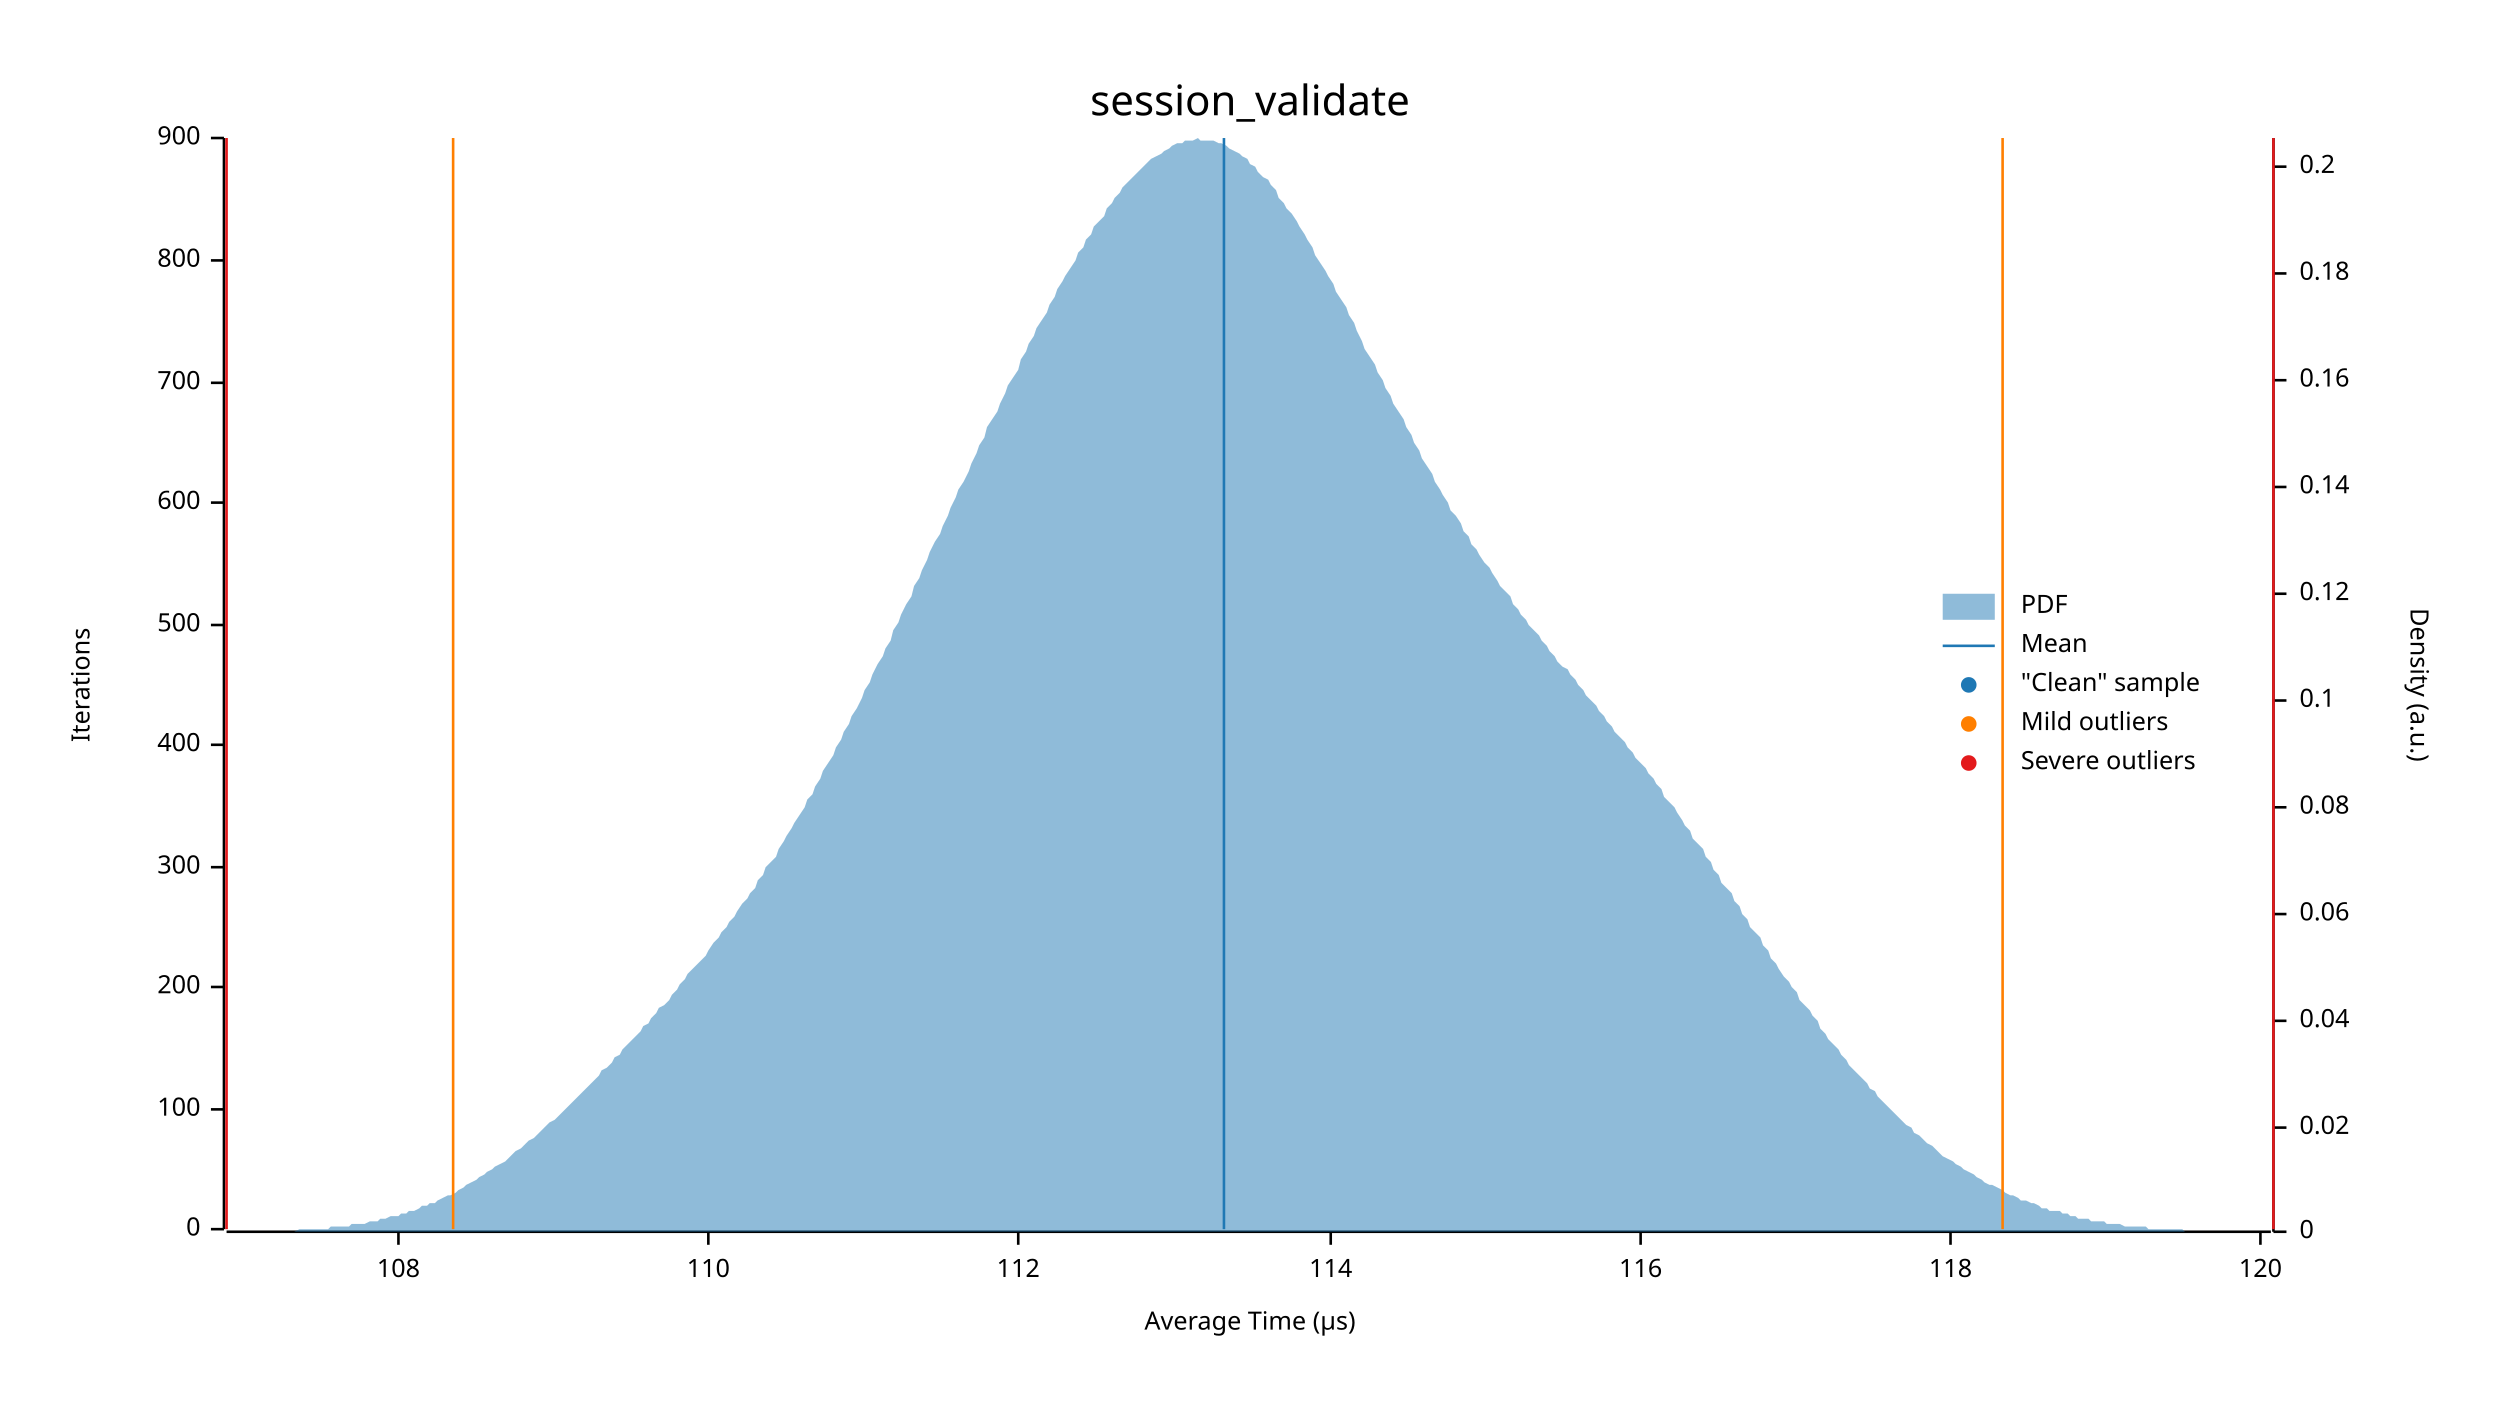
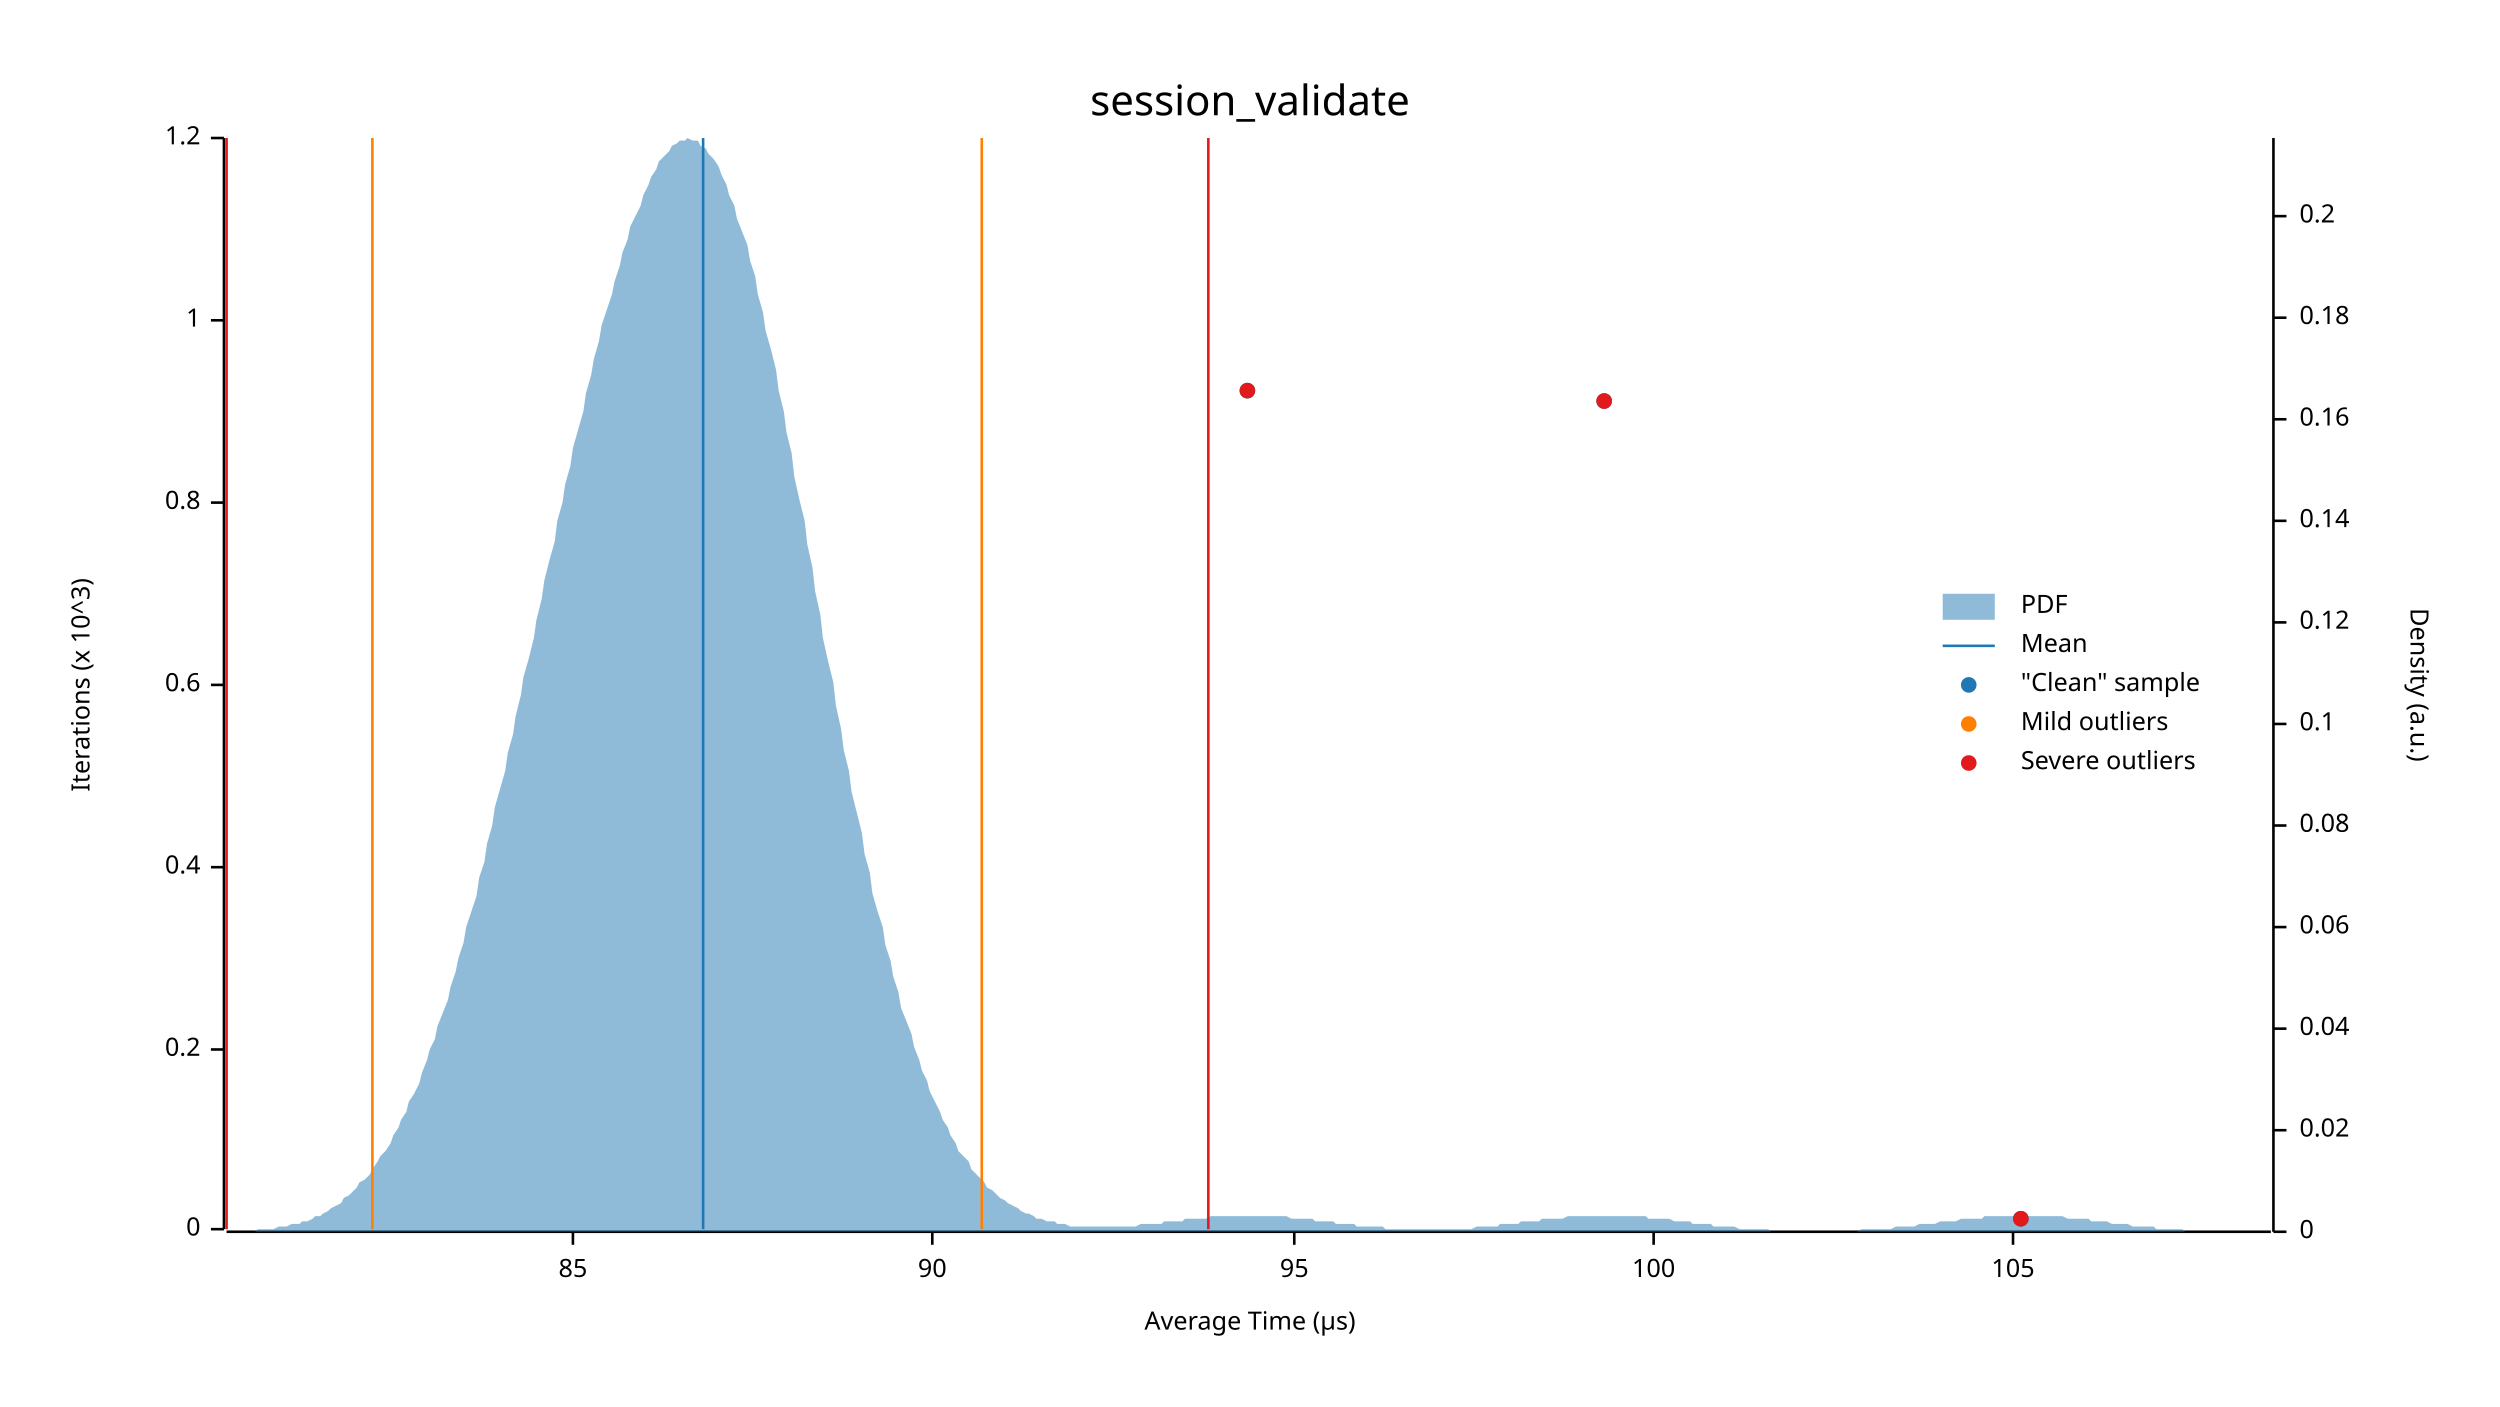
<svg xmlns="http://www.w3.org/2000/svg" width="960" height="540" viewBox="0 0 960 540">
  <text x="480" y="32" dy="0.76em" text-anchor="middle" font-family="sans-serif" font-size="16.129" opacity="1" fill="#000000">
session_validate
</text>
  <text x="27" y="263" dy="0.76em" text-anchor="middle" font-family="sans-serif" font-size="9.677" opacity="1" fill="#000000" transform="rotate(270, 27, 263)">
- Iterations
+ Iterations (x 10^3)
</text>
  <text x="480" y="513" dy="-0.5ex" text-anchor="middle" font-family="sans-serif" font-size="9.677" opacity="1" fill="#000000">
Average Time (µs)
</text>
  <polyline fill="none" opacity="1" stroke="#000000" stroke-width="1" points="86,53 86,472 " />
  <text x="77" y="472" dy="0.5ex" text-anchor="end" font-family="sans-serif" font-size="9.677" opacity="1" fill="#000000">
0
</text>
  <polyline fill="none" opacity="1" stroke="#000000" stroke-width="1" points="81,472 86,472 " />
-   <text x="77" y="426" dy="0.5ex" text-anchor="end" font-family="sans-serif" font-size="9.677" opacity="1" fill="#000000">
- 100
+   <text x="77" y="403" dy="0.5ex" text-anchor="end" font-family="sans-serif" font-size="9.677" opacity="1" fill="#000000">
+ 0.2
</text>
-   <polyline fill="none" opacity="1" stroke="#000000" stroke-width="1" points="81,426 86,426 " />
-   <text x="77" y="379" dy="0.5ex" text-anchor="end" font-family="sans-serif" font-size="9.677" opacity="1" fill="#000000">
- 200
- </text>
-   <polyline fill="none" opacity="1" stroke="#000000" stroke-width="1" points="81,379 86,379 " />
+   <polyline fill="none" opacity="1" stroke="#000000" stroke-width="1" points="81,403 86,403 " />
  <text x="77" y="333" dy="0.5ex" text-anchor="end" font-family="sans-serif" font-size="9.677" opacity="1" fill="#000000">
- 300
+ 0.4
</text>
  <polyline fill="none" opacity="1" stroke="#000000" stroke-width="1" points="81,333 86,333 " />
-   <text x="77" y="286" dy="0.5ex" text-anchor="end" font-family="sans-serif" font-size="9.677" opacity="1" fill="#000000">
- 400
+   <text x="77" y="263" dy="0.5ex" text-anchor="end" font-family="sans-serif" font-size="9.677" opacity="1" fill="#000000">
+ 0.6
</text>
-   <polyline fill="none" opacity="1" stroke="#000000" stroke-width="1" points="81,286 86,286 " />
-   <text x="77" y="240" dy="0.5ex" text-anchor="end" font-family="sans-serif" font-size="9.677" opacity="1" fill="#000000">
- 500
- </text>
-   <polyline fill="none" opacity="1" stroke="#000000" stroke-width="1" points="81,240 86,240 " />
+   <polyline fill="none" opacity="1" stroke="#000000" stroke-width="1" points="81,263 86,263 " />
  <text x="77" y="193" dy="0.5ex" text-anchor="end" font-family="sans-serif" font-size="9.677" opacity="1" fill="#000000">
- 600
+ 0.8
</text>
  <polyline fill="none" opacity="1" stroke="#000000" stroke-width="1" points="81,193 86,193 " />
-   <text x="77" y="147" dy="0.5ex" text-anchor="end" font-family="sans-serif" font-size="9.677" opacity="1" fill="#000000">
- 700
+   <text x="77" y="123" dy="0.5ex" text-anchor="end" font-family="sans-serif" font-size="9.677" opacity="1" fill="#000000">
+ 1
</text>
-   <polyline fill="none" opacity="1" stroke="#000000" stroke-width="1" points="81,147 86,147 " />
-   <text x="77" y="100" dy="0.5ex" text-anchor="end" font-family="sans-serif" font-size="9.677" opacity="1" fill="#000000">
- 800
- </text>
-   <polyline fill="none" opacity="1" stroke="#000000" stroke-width="1" points="81,100 86,100 " />
+   <polyline fill="none" opacity="1" stroke="#000000" stroke-width="1" points="81,123 86,123 " />
  <text x="77" y="53" dy="0.5ex" text-anchor="end" font-family="sans-serif" font-size="9.677" opacity="1" fill="#000000">
- 900
+ 1.2
</text>
  <polyline fill="none" opacity="1" stroke="#000000" stroke-width="1" points="81,53 86,53 " />
  <polyline fill="none" opacity="1" stroke="#000000" stroke-width="1" points="87,473 872,473 " />
-   <text x="153" y="483" dy="0.76em" text-anchor="middle" font-family="sans-serif" font-size="9.677" opacity="1" fill="#000000">
- 108
+   <text x="220" y="483" dy="0.76em" text-anchor="middle" font-family="sans-serif" font-size="9.677" opacity="1" fill="#000000">
+ 85
</text>
-   <polyline fill="none" opacity="1" stroke="#000000" stroke-width="1" points="153,473 153,478 " />
-   <text x="272" y="483" dy="0.76em" text-anchor="middle" font-family="sans-serif" font-size="9.677" opacity="1" fill="#000000">
- 110
+   <polyline fill="none" opacity="1" stroke="#000000" stroke-width="1" points="220,473 220,478 " />
+   <text x="358" y="483" dy="0.76em" text-anchor="middle" font-family="sans-serif" font-size="9.677" opacity="1" fill="#000000">
+ 90
</text>
-   <polyline fill="none" opacity="1" stroke="#000000" stroke-width="1" points="272,473 272,478 " />
-   <text x="391" y="483" dy="0.76em" text-anchor="middle" font-family="sans-serif" font-size="9.677" opacity="1" fill="#000000">
- 112
+   <polyline fill="none" opacity="1" stroke="#000000" stroke-width="1" points="358,473 358,478 " />
+   <text x="497" y="483" dy="0.76em" text-anchor="middle" font-family="sans-serif" font-size="9.677" opacity="1" fill="#000000">
+ 95
</text>
-   <polyline fill="none" opacity="1" stroke="#000000" stroke-width="1" points="391,473 391,478 " />
-   <text x="511" y="483" dy="0.76em" text-anchor="middle" font-family="sans-serif" font-size="9.677" opacity="1" fill="#000000">
- 114
+   <polyline fill="none" opacity="1" stroke="#000000" stroke-width="1" points="497,473 497,478 " />
+   <text x="635" y="483" dy="0.76em" text-anchor="middle" font-family="sans-serif" font-size="9.677" opacity="1" fill="#000000">
+ 100
</text>
-   <polyline fill="none" opacity="1" stroke="#000000" stroke-width="1" points="511,473 511,478 " />
-   <text x="630" y="483" dy="0.76em" text-anchor="middle" font-family="sans-serif" font-size="9.677" opacity="1" fill="#000000">
- 116
+   <polyline fill="none" opacity="1" stroke="#000000" stroke-width="1" points="635,473 635,478 " />
+   <text x="773" y="483" dy="0.76em" text-anchor="middle" font-family="sans-serif" font-size="9.677" opacity="1" fill="#000000">
+ 105
</text>
-   <polyline fill="none" opacity="1" stroke="#000000" stroke-width="1" points="630,473 630,478 " />
-   <text x="749" y="483" dy="0.76em" text-anchor="middle" font-family="sans-serif" font-size="9.677" opacity="1" fill="#000000">
- 118
- </text>
-   <polyline fill="none" opacity="1" stroke="#000000" stroke-width="1" points="749,473 749,478 " />
-   <text x="868" y="483" dy="0.76em" text-anchor="middle" font-family="sans-serif" font-size="9.677" opacity="1" fill="#000000">
- 120
- </text>
-   <polyline fill="none" opacity="1" stroke="#000000" stroke-width="1" points="868,473 868,478 " />
+   <polyline fill="none" opacity="1" stroke="#000000" stroke-width="1" points="773,473 773,478 " />
  <text x="933" y="263" dy="0.76em" text-anchor="middle" font-family="sans-serif" font-size="9.677" opacity="1" fill="#000000" transform="rotate(90, 933, 263)">
Density (a.u.)
</text>
  <polyline fill="none" opacity="1" stroke="#000000" stroke-width="1" points="873,53 873,473 " />
  <text x="883" y="473" dy="0.5ex" text-anchor="start" font-family="sans-serif" font-size="9.677" opacity="1" fill="#000000">
0
</text>
  <polyline fill="none" opacity="1" stroke="#000000" stroke-width="1" points="873,473 878,473 " />
-   <text x="883" y="433" dy="0.5ex" text-anchor="start" font-family="sans-serif" font-size="9.677" opacity="1" fill="#000000">
+   <text x="883" y="434" dy="0.5ex" text-anchor="start" font-family="sans-serif" font-size="9.677" opacity="1" fill="#000000">
0.02
</text>
-   <polyline fill="none" opacity="1" stroke="#000000" stroke-width="1" points="873,433 878,433 " />
-   <text x="883" y="392" dy="0.5ex" text-anchor="start" font-family="sans-serif" font-size="9.677" opacity="1" fill="#000000">
+   <polyline fill="none" opacity="1" stroke="#000000" stroke-width="1" points="873,434 878,434 " />
+   <text x="883" y="395" dy="0.5ex" text-anchor="start" font-family="sans-serif" font-size="9.677" opacity="1" fill="#000000">
0.04
</text>
-   <polyline fill="none" opacity="1" stroke="#000000" stroke-width="1" points="873,392 878,392 " />
-   <text x="883" y="351" dy="0.5ex" text-anchor="start" font-family="sans-serif" font-size="9.677" opacity="1" fill="#000000">
+   <polyline fill="none" opacity="1" stroke="#000000" stroke-width="1" points="873,395 878,395 " />
+   <text x="883" y="356" dy="0.5ex" text-anchor="start" font-family="sans-serif" font-size="9.677" opacity="1" fill="#000000">
0.06
</text>
-   <polyline fill="none" opacity="1" stroke="#000000" stroke-width="1" points="873,351 878,351 " />
-   <text x="883" y="310" dy="0.5ex" text-anchor="start" font-family="sans-serif" font-size="9.677" opacity="1" fill="#000000">
+   <polyline fill="none" opacity="1" stroke="#000000" stroke-width="1" points="873,356 878,356 " />
+   <text x="883" y="317" dy="0.5ex" text-anchor="start" font-family="sans-serif" font-size="9.677" opacity="1" fill="#000000">
0.08
</text>
-   <polyline fill="none" opacity="1" stroke="#000000" stroke-width="1" points="873,310 878,310 " />
-   <text x="883" y="269" dy="0.5ex" text-anchor="start" font-family="sans-serif" font-size="9.677" opacity="1" fill="#000000">
+   <polyline fill="none" opacity="1" stroke="#000000" stroke-width="1" points="873,317 878,317 " />
+   <text x="883" y="278" dy="0.5ex" text-anchor="start" font-family="sans-serif" font-size="9.677" opacity="1" fill="#000000">
0.1
</text>
-   <polyline fill="none" opacity="1" stroke="#000000" stroke-width="1" points="873,269 878,269 " />
-   <text x="883" y="228" dy="0.5ex" text-anchor="start" font-family="sans-serif" font-size="9.677" opacity="1" fill="#000000">
+   <polyline fill="none" opacity="1" stroke="#000000" stroke-width="1" points="873,278 878,278 " />
+   <text x="883" y="239" dy="0.5ex" text-anchor="start" font-family="sans-serif" font-size="9.677" opacity="1" fill="#000000">
0.12
</text>
-   <polyline fill="none" opacity="1" stroke="#000000" stroke-width="1" points="873,228 878,228 " />
-   <text x="883" y="187" dy="0.5ex" text-anchor="start" font-family="sans-serif" font-size="9.677" opacity="1" fill="#000000">
+   <polyline fill="none" opacity="1" stroke="#000000" stroke-width="1" points="873,239 878,239 " />
+   <text x="883" y="200" dy="0.5ex" text-anchor="start" font-family="sans-serif" font-size="9.677" opacity="1" fill="#000000">
0.14
</text>
-   <polyline fill="none" opacity="1" stroke="#000000" stroke-width="1" points="873,187 878,187 " />
-   <text x="883" y="146" dy="0.5ex" text-anchor="start" font-family="sans-serif" font-size="9.677" opacity="1" fill="#000000">
+   <polyline fill="none" opacity="1" stroke="#000000" stroke-width="1" points="873,200 878,200 " />
+   <text x="883" y="161" dy="0.5ex" text-anchor="start" font-family="sans-serif" font-size="9.677" opacity="1" fill="#000000">
0.16
</text>
-   <polyline fill="none" opacity="1" stroke="#000000" stroke-width="1" points="873,146 878,146 " />
-   <text x="883" y="105" dy="0.5ex" text-anchor="start" font-family="sans-serif" font-size="9.677" opacity="1" fill="#000000">
+   <polyline fill="none" opacity="1" stroke="#000000" stroke-width="1" points="873,161 878,161 " />
+   <text x="883" y="122" dy="0.5ex" text-anchor="start" font-family="sans-serif" font-size="9.677" opacity="1" fill="#000000">
0.18
</text>
-   <polyline fill="none" opacity="1" stroke="#000000" stroke-width="1" points="873,105 878,105 " />
-   <text x="883" y="64" dy="0.5ex" text-anchor="start" font-family="sans-serif" font-size="9.677" opacity="1" fill="#000000">
+   <polyline fill="none" opacity="1" stroke="#000000" stroke-width="1" points="873,122 878,122 " />
+   <text x="883" y="83" dy="0.5ex" text-anchor="start" font-family="sans-serif" font-size="9.677" opacity="1" fill="#000000">
0.2
</text>
-   <polyline fill="none" opacity="1" stroke="#000000" stroke-width="1" points="873,64 878,64 " />
-   <polygon opacity="0.5" fill="#1F78B4" points="87,473 88,473 90,473 91,473 93,473 94,473 96,473 98,473 99,473 101,473 102,473 104,473 105,473 107,473 109,473 110,473 112,473 113,473 115,472 116,472 118,472 120,472 121,472 123,472 124,472 126,472 127,471 129,471 131,471 132,471 134,471 135,470 137,470 138,470 140,470 142,469 143,469 145,469 146,468 148,468 150,467 151,467 153,467 154,466 156,466 157,465 159,465 161,464 162,463 164,463 165,462 167,462 168,461 170,460 172,459 173,459 175,458 176,457 178,456 179,455 181,454 183,453 184,452 186,451 187,450 189,449 190,448 192,447 194,446 195,445 197,443 198,442 200,441 201,440 203,438 205,437 206,436 208,434 209,433 211,431 213,430 214,429 216,427 217,426 219,424 220,423 222,421 224,419 225,418 227,416 228,415 230,413 231,411 233,410 235,408 236,406 238,405 239,403 241,401 242,400 244,398 246,396 247,394 249,393 250,391 252,389 253,387 255,386 257,384 258,382 260,380 261,378 263,376 264,374 266,372 268,370 269,369 271,367 272,365 274,362 276,360 277,358 279,356 280,354 282,352 283,350 285,347 287,345 288,343 290,341 291,338 293,336 294,333 296,331 298,329 299,326 301,323 302,321 304,318 305,316 307,313 309,310 310,307 312,305 313,302 315,299 316,296 318,293 320,290 321,287 323,284 324,281 326,278 327,275 329,272 331,268 332,265 334,262 335,259 337,255 339,252 340,249 342,246 343,242 345,239 346,236 348,232 350,229 351,225 353,222 354,219 356,215 357,212 359,208 361,205 362,202 364,198 365,195 367,191 368,188 370,185 372,181 373,178 375,174 376,171 378,168 379,164 381,161 383,158 384,155 386,151 387,148 389,145 391,142 392,138 394,135 395,132 397,129 398,126 400,123 402,120 403,117 405,114 406,111 408,108 409,106 411,103 413,100 414,97 416,95 417,92 419,90 420,87 422,85 424,83 425,80 427,78 428,76 430,74 431,72 433,70 435,68 436,67 438,65 439,64 441,62 442,61 444,60 446,59 447,58 449,57 450,56 452,55 454,55 455,54 457,54 458,54 460,53 461,54 463,54 465,54 466,54 468,55 469,55 471,56 472,57 474,58 476,59 477,60 479,61 480,63 482,64 483,66 485,68 487,69 488,71 490,73 491,76 493,78 494,80 496,82 498,85 499,87 501,90 502,92 504,95 505,98 507,101 509,104 510,106 512,109 513,112 515,115 517,118 518,121 520,124 521,127 523,131 524,134 526,137 528,140 529,143 531,146 532,149 534,152 535,155 537,158 539,161 540,164 542,167 543,170 545,173 546,176 548,179 550,182 551,185 553,188 554,190 556,193 557,196 559,198 561,201 562,204 564,206 565,209 567,211 568,213 570,216 572,218 573,220 575,223 576,225 578,227 580,229 581,232 583,234 584,236 586,238 587,240 589,242 591,244 592,246 594,248 595,250 597,252 598,254 600,256 602,257 603,259 605,261 606,263 608,265 609,267 611,269 613,271 614,273 616,275 617,277 619,279 620,281 622,283 624,285 625,287 627,289 628,291 630,293 632,295 633,297 635,299 636,301 638,303 639,306 641,308 643,310 644,312 646,315 647,317 649,319 650,322 652,324 654,326 655,329 657,331 658,334 660,336 661,339 663,341 665,343 666,346 668,348 669,351 671,353 672,356 674,358 676,360 677,363 679,365 680,368 682,370 683,372 685,375 687,377 688,379 690,381 691,384 693,386 695,388 696,390 698,392 699,395 701,397 702,399 704,401 706,403 707,405 709,407 710,409 712,411 713,412 715,414 717,416 718,418 720,419 721,421 723,423 724,424 726,426 728,428 729,429 731,431 732,432 734,433 735,435 737,436 739,438 740,439 742,440 743,441 745,443 746,444 748,445 750,446 751,447 753,448 754,449 756,450 758,451 759,452 761,453 762,454 764,455 765,455 767,456 769,457 770,458 772,459 773,459 775,460 776,461 778,461 780,462 781,462 783,463 784,464 786,464 787,465 789,465 791,465 792,466 794,466 795,467 797,467 798,468 800,468 802,468 803,469 805,469 806,469 808,469 809,470 811,470 813,470 814,470 816,471 817,471 819,471 821,471 822,471 824,471 825,472 827,472 828,472 830,472 832,472 833,472 835,472 836,472 838,472 839,473 841,473 843,473 844,473 846,473 847,473 849,473 850,473 852,473 854,473 855,473 857,473 858,473 860,473 861,473 863,473 865,473 866,473 868,473 869,473 871,473 873,473 873,473 87,473 " />
-   <polyline fill="none" opacity="1" stroke="#1F78B4" stroke-width="1" points="470,472 470,53 " />
-   <polyline fill="none" opacity="1" stroke="#FF7F00" stroke-width="1" points="174,472 174,53 " />
-   <polyline fill="none" opacity="1" stroke="#FF7F00" stroke-width="1" points="769,472 769,53 " />
+   <polyline fill="none" opacity="1" stroke="#000000" stroke-width="1" points="873,83 878,83 " />
+   <polygon opacity="0.5" fill="#1F78B4" points="87,473 88,473 90,473 91,473 93,473 94,473 96,473 98,473 99,472 101,472 102,472 104,472 105,472 107,471 109,471 110,471 112,470 113,470 115,470 116,469 118,469 120,468 121,467 123,467 124,466 126,465 127,464 129,463 131,462 132,460 134,459 135,458 137,456 138,454 140,453 142,451 143,449 145,446 146,444 148,442 150,439 151,436 153,433 154,430 156,427 157,423 159,420 161,416 162,412 164,407 165,403 167,399 168,394 170,389 172,384 173,379 175,373 176,368 178,362 179,356 181,350 183,344 184,337 186,331 187,324 189,317 190,310 192,303 194,296 195,289 197,282 198,275 200,267 201,260 203,253 205,245 206,238 208,230 209,223 211,215 213,208 214,200 216,193 217,186 219,179 220,172 222,165 224,158 225,151 227,144 228,138 230,131 231,125 233,119 235,113 236,108 238,102 239,97 241,92 242,87 244,83 246,79 247,75 249,71 250,68 252,65 253,62 255,60 257,58 258,56 260,55 261,54 263,54 264,53 266,54 268,54 269,56 271,57 272,59 274,61 276,64 277,67 279,71 280,75 282,79 283,84 285,89 287,94 288,100 290,106 291,113 293,120 294,127 296,134 298,142 299,150 301,158 302,166 304,174 305,183 307,192 309,200 310,209 312,218 313,227 315,236 316,245 318,254 320,262 321,271 323,280 324,288 326,296 327,304 329,312 331,320 332,328 334,335 335,343 337,350 339,356 340,363 342,369 343,375 345,381 346,387 348,392 350,397 351,402 353,407 354,411 356,415 357,419 359,423 361,427 362,430 364,433 365,436 367,439 368,442 370,444 372,446 373,449 375,451 376,452 378,454 379,456 381,457 383,459 384,460 386,461 387,462 389,463 391,464 392,465 394,466 395,466 397,467 398,468 400,468 402,469 403,469 405,469 406,470 408,470 409,470 411,471 413,471 414,471 416,471 417,471 419,471 420,471 422,471 424,471 425,471 427,471 428,471 430,471 431,471 433,471 435,471 436,471 438,470 439,470 441,470 442,470 444,470 446,470 447,469 449,469 450,469 452,469 454,469 455,468 457,468 458,468 460,468 461,468 463,468 465,467 466,467 468,467 469,467 471,467 472,467 474,467 476,467 477,467 479,467 480,467 482,467 483,467 485,467 487,467 488,467 490,467 491,467 493,467 494,467 496,468 498,468 499,468 501,468 502,468 504,468 505,469 507,469 509,469 510,469 512,469 513,470 515,470 517,470 518,470 520,470 521,471 523,471 524,471 526,471 528,471 529,471 531,471 532,472 534,472 535,472 537,472 539,472 540,472 542,472 543,472 545,472 546,472 548,472 550,472 551,472 553,472 554,472 556,472 557,472 559,472 561,472 562,472 564,472 565,472 567,471 568,471 570,471 572,471 573,471 575,471 576,470 578,470 580,470 581,470 583,470 584,469 586,469 587,469 589,469 591,469 592,468 594,468 595,468 597,468 598,468 600,468 602,467 603,467 605,467 606,467 608,467 609,467 611,467 613,467 614,467 616,467 617,467 619,467 620,467 622,467 624,467 625,467 627,467 628,467 630,467 632,467 633,468 635,468 636,468 638,468 639,468 641,468 643,469 644,469 646,469 647,469 649,469 650,470 652,470 654,470 655,470 657,470 658,471 660,471 661,471 663,471 665,471 666,471 668,472 669,472 671,472 672,472 674,472 676,472 677,472 679,472 680,473 682,473 683,473 685,473 687,473 688,473 690,473 691,473 693,473 695,473 696,473 698,473 699,473 701,473 702,473 704,473 706,473 707,473 709,473 710,473 712,473 713,473 715,472 717,472 718,472 720,472 721,472 723,472 724,472 726,472 728,471 729,471 731,471 732,471 734,471 735,471 737,470 739,470 740,470 742,470 743,470 745,469 746,469 748,469 750,469 751,469 753,468 754,468 756,468 758,468 759,468 761,468 762,467 764,467 765,467 767,467 769,467 770,467 772,467 773,467 775,467 776,467 778,467 780,467 781,467 783,467 784,467 786,467 787,467 789,467 791,467 792,467 794,468 795,468 797,468 798,468 800,468 802,468 803,469 805,469 806,469 808,469 809,469 811,470 813,470 814,470 816,470 817,470 819,471 821,471 822,471 824,471 825,471 827,471 828,472 830,472 832,472 833,472 835,472 836,472 838,472 839,473 841,473 843,473 844,473 846,473 847,473 849,473 850,473 852,473 854,473 855,473 857,473 858,473 860,473 861,473 863,473 865,473 866,473 868,473 869,473 871,473 873,473 873,473 87,473 " />
+   <polyline fill="none" opacity="1" stroke="#1F78B4" stroke-width="1" points="270,472 270,53 " />
+   <polyline fill="none" opacity="1" stroke="#FF7F00" stroke-width="1" points="143,472 143,53 " />
+   <polyline fill="none" opacity="1" stroke="#FF7F00" stroke-width="1" points="377,472 377,53 " />
  <polyline fill="none" opacity="1" stroke="#E31A1C" stroke-width="1" points="87,472 87,53 " />
-   <polyline fill="none" opacity="1" stroke="#E31A1C" stroke-width="1" points="873,472 873,53 " />
+   <polyline fill="none" opacity="1" stroke="#E31A1C" stroke-width="1" points="464,472 464,53 " />
+   <circle cx="776" cy="468" r="3" opacity="1" fill="#1F78B4" stroke="none" stroke-width="1" />
+   <circle cx="616" cy="154" r="3" opacity="1" fill="#1F78B4" stroke="none" stroke-width="1" />
+   <circle cx="479" cy="150" r="3" opacity="1" fill="#1F78B4" stroke="none" stroke-width="1" />
+   <circle cx="776" cy="468" r="3" opacity="1" fill="#E31A1C" stroke="none" stroke-width="1" />
+   <circle cx="616" cy="154" r="3" opacity="1" fill="#E31A1C" stroke="none" stroke-width="1" />
+   <circle cx="479" cy="150" r="3" opacity="1" fill="#E31A1C" stroke="none" stroke-width="1" />
  <text x="776" y="228" dy="0.76em" text-anchor="start" font-family="sans-serif" font-size="9.677" opacity="1" fill="#000000">
PDF
</text>
  <text x="776" y="243" dy="0.76em" text-anchor="start" font-family="sans-serif" font-size="9.677" opacity="1" fill="#000000">
Mean
</text>
  <text x="776" y="258" dy="0.76em" text-anchor="start" font-family="sans-serif" font-size="9.677" opacity="1" fill="#000000">
"Clean" sample
</text>
  <text x="776" y="273" dy="0.76em" text-anchor="start" font-family="sans-serif" font-size="9.677" opacity="1" fill="#000000">
Mild outliers
</text>
  <text x="776" y="288" dy="0.76em" text-anchor="start" font-family="sans-serif" font-size="9.677" opacity="1" fill="#000000">
Severe outliers
</text>
  <rect x="746" y="228" width="20" height="10" opacity="0.5" fill="#1F78B4" stroke="none" />
  <polyline fill="none" opacity="1" stroke="#1F78B4" stroke-width="1" points="746,248 766,248 " />
  <circle cx="756" cy="263" r="3" opacity="1" fill="#1F78B4" stroke="none" stroke-width="1" />
  <circle cx="756" cy="278" r="3" opacity="1" fill="#FF7F00" stroke="none" stroke-width="1" />
  <circle cx="756" cy="293" r="3" opacity="1" fill="#E31A1C" stroke="none" stroke-width="1" />
</svg>
